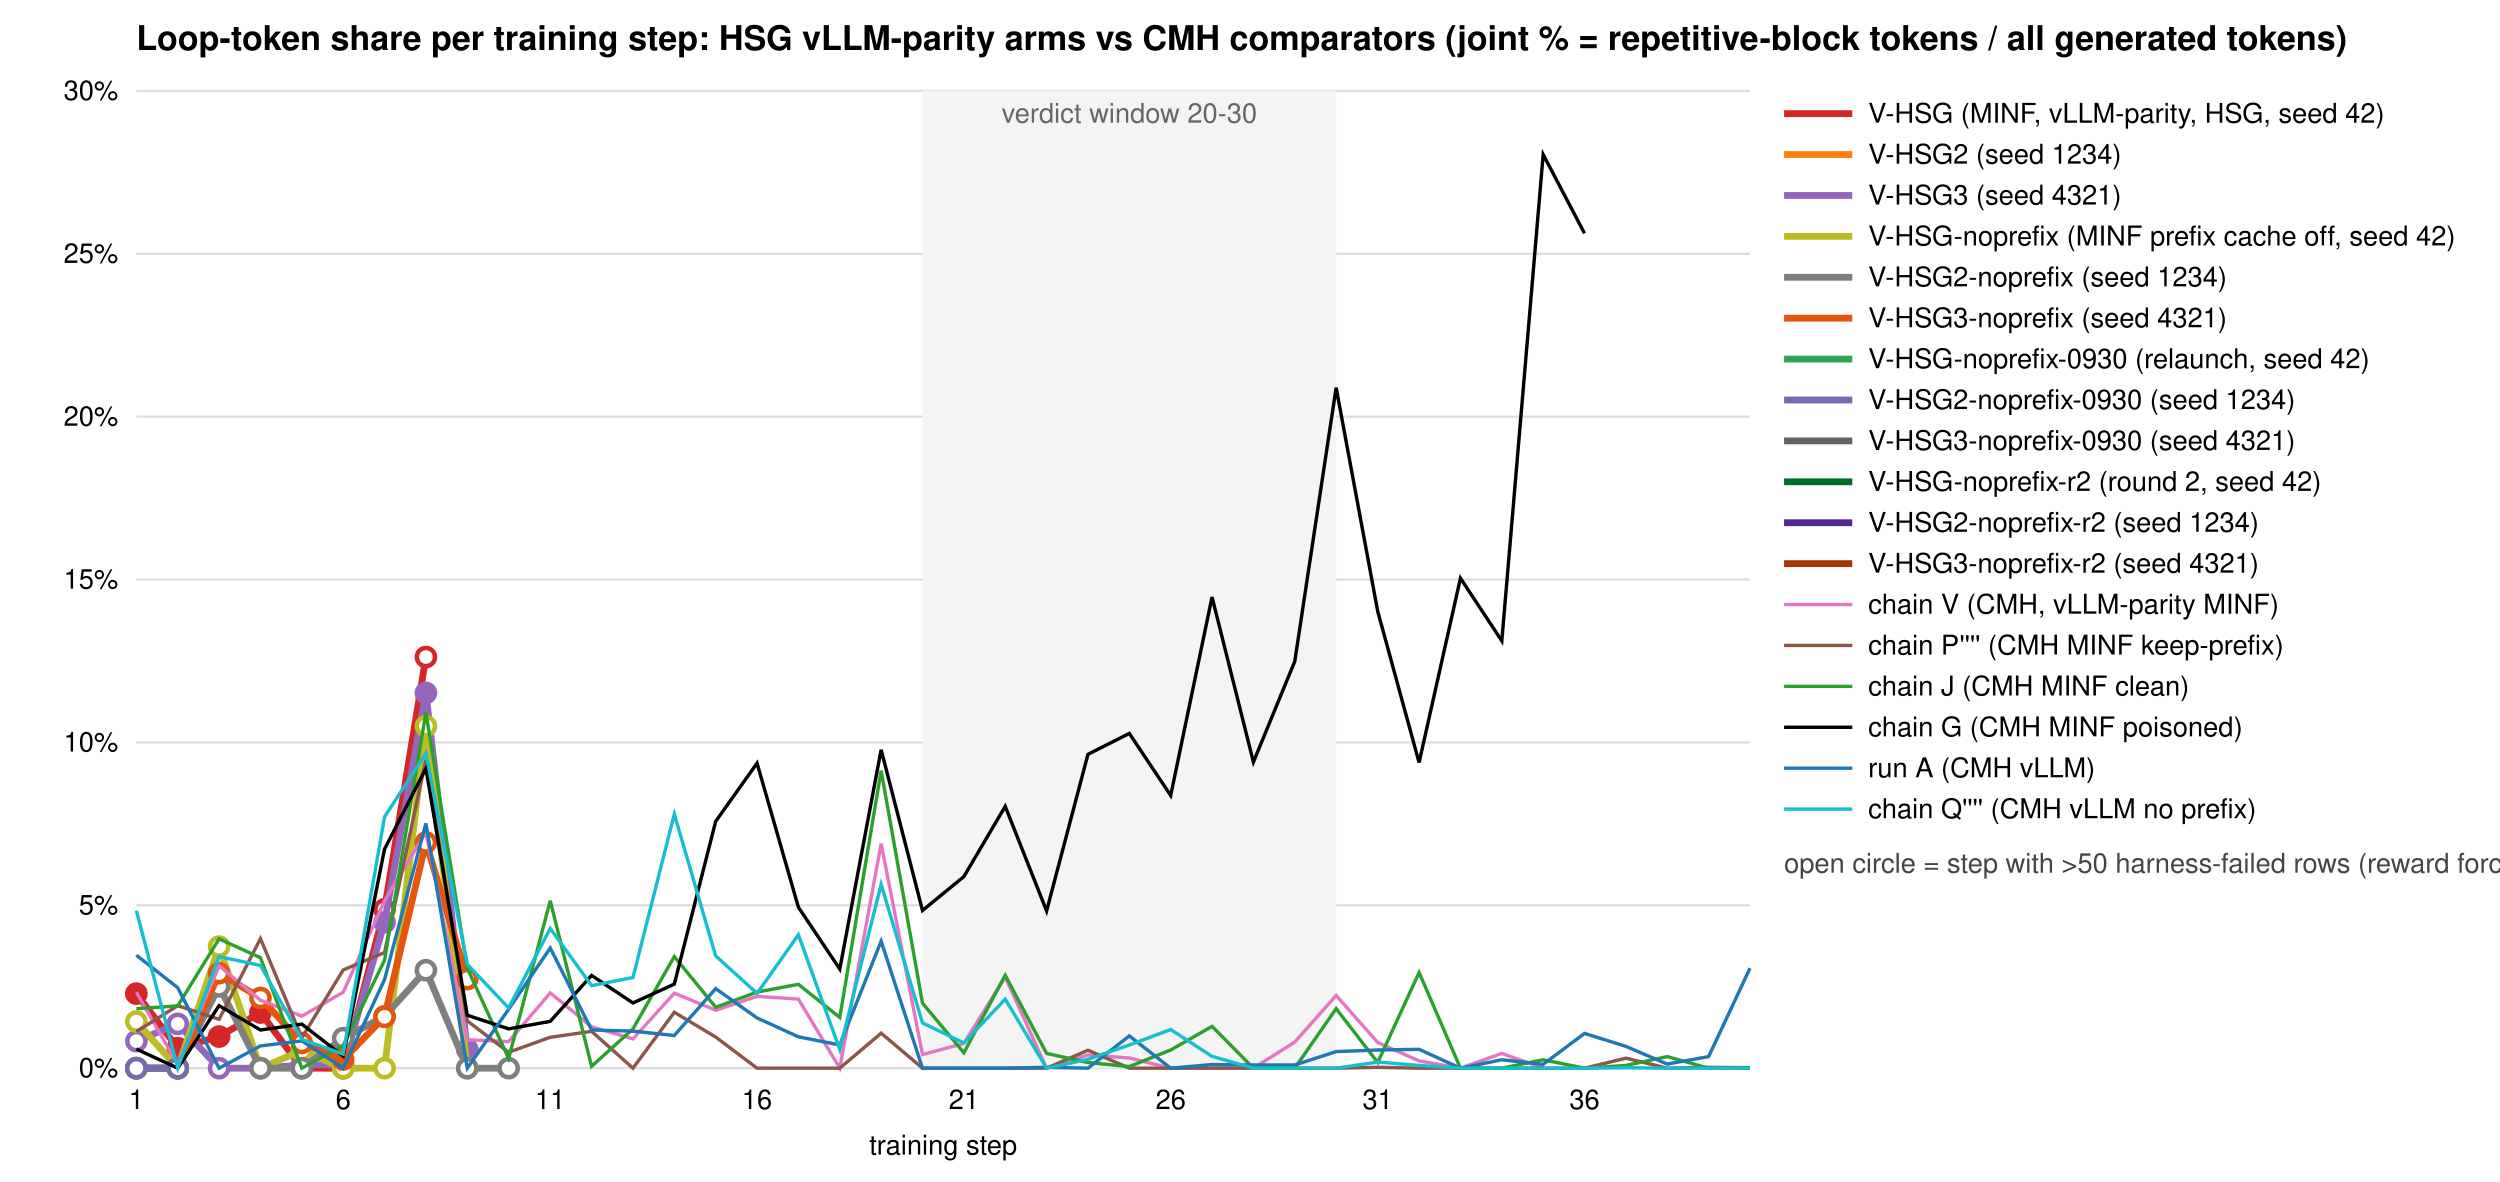
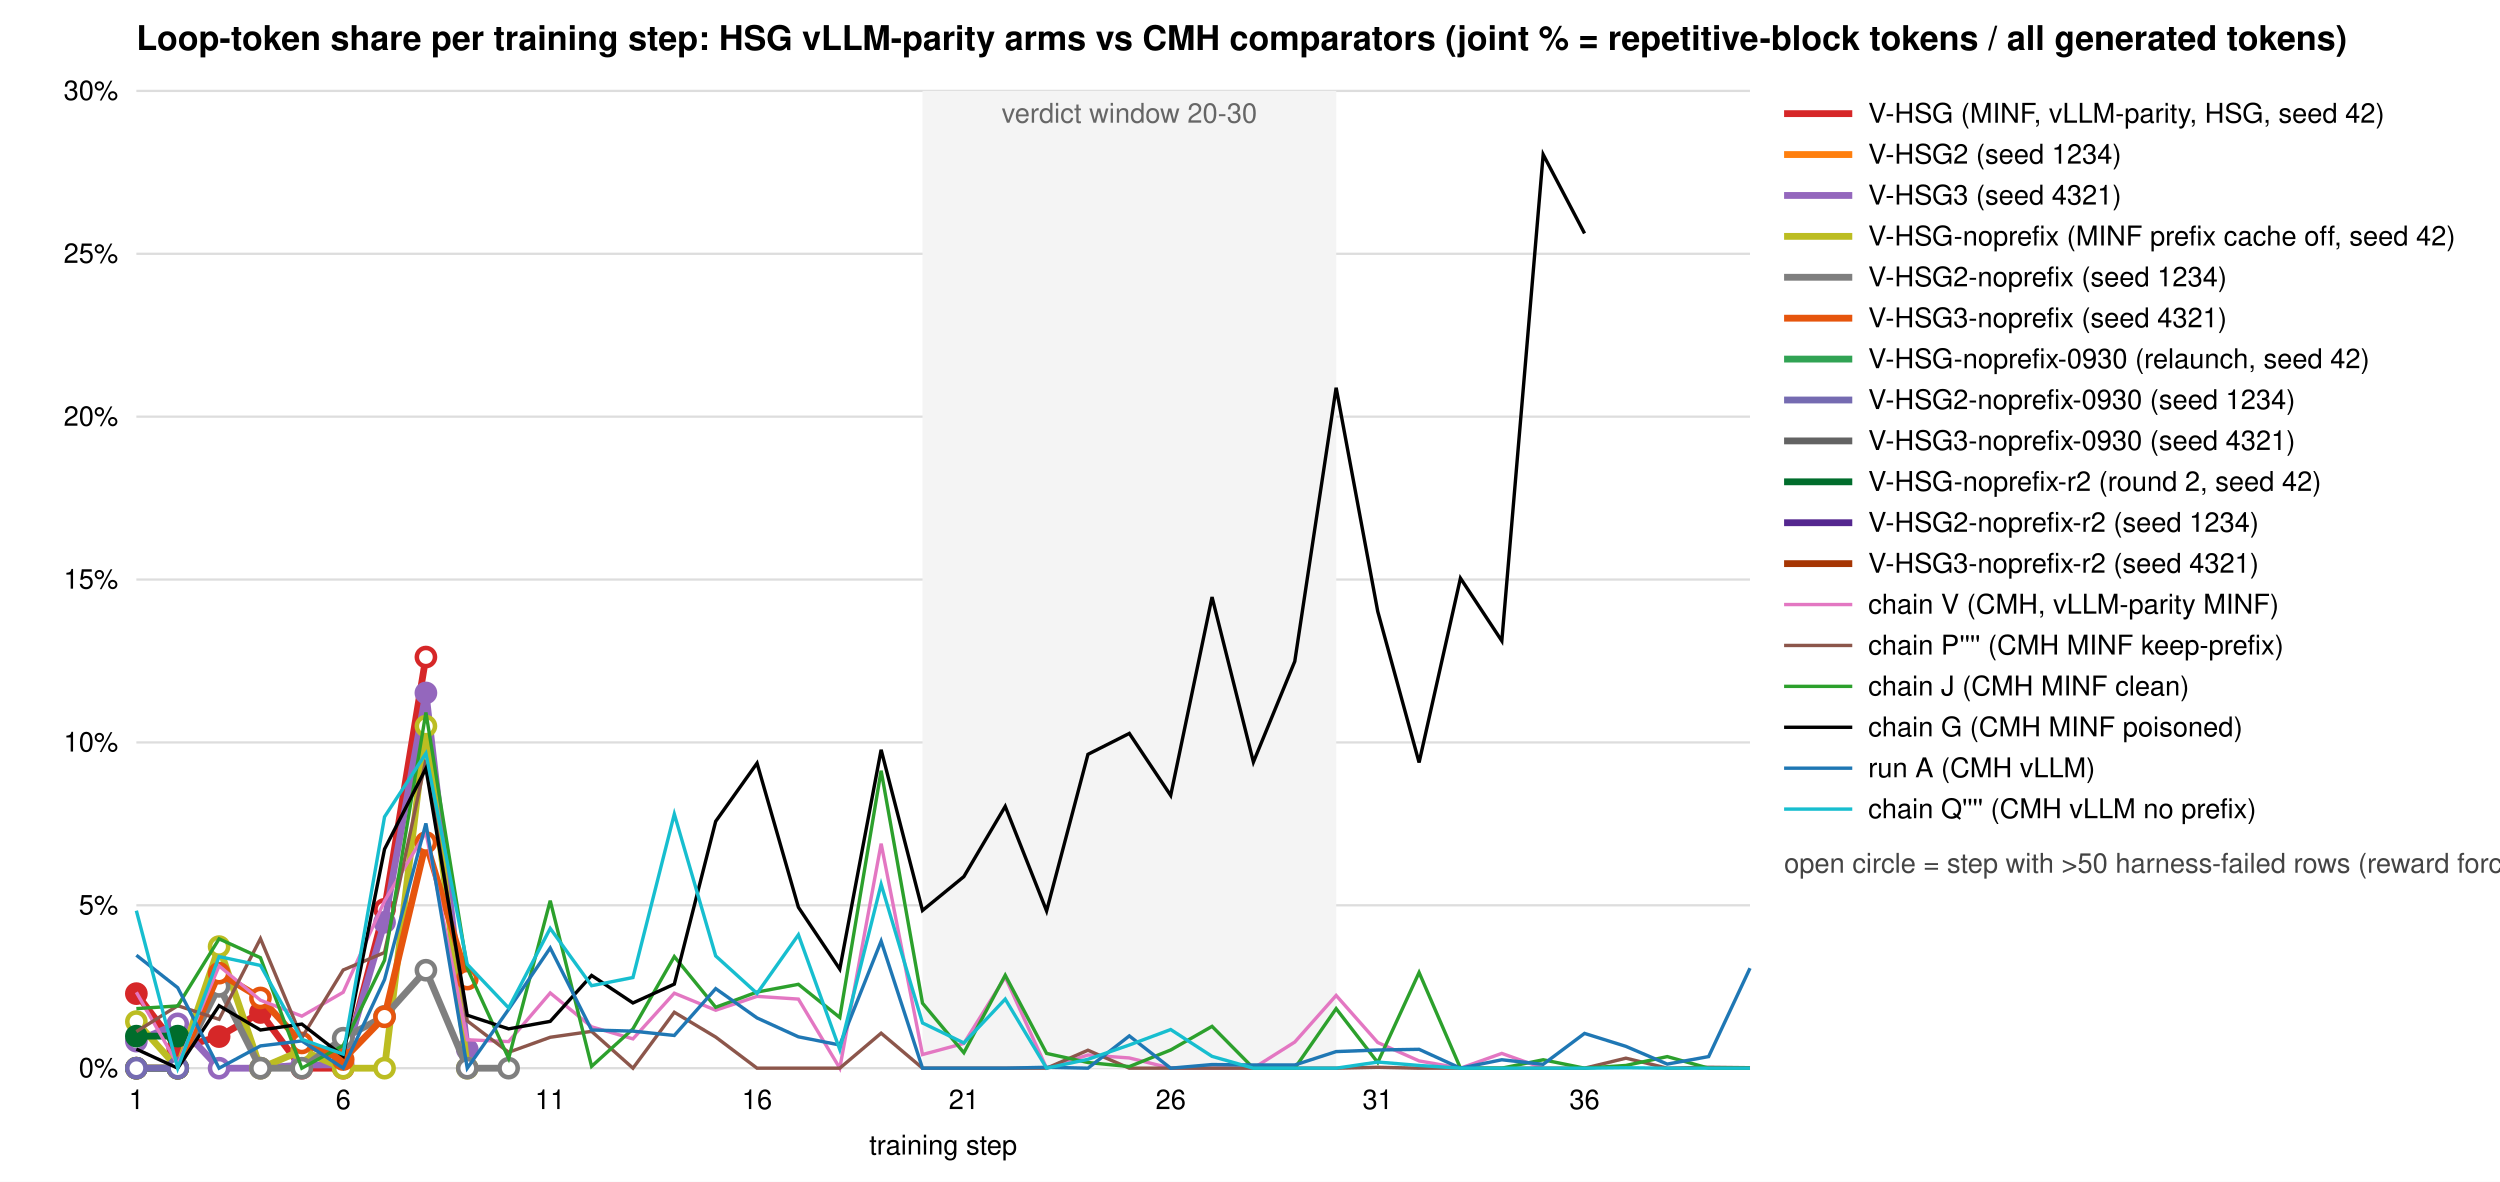
<svg xmlns="http://www.w3.org/2000/svg" width="1100" height="520" font-family="Helvetica,Arial" font-size="12">
  <rect width="1100" height="520" fill="white" />
  <text x="60" y="22" font-size="15" font-weight="bold">Loop-token share per training step: HSG vLLM-parity arms vs CMH comparators (joint % = repetitive-block tokens / all generated tokens)</text>
  <line x1="60" y1="470.0" x2="770" y2="470.0" stroke="#ddd" />
  <text x="52" y="474.0" text-anchor="end">0%</text>
  <line x1="60" y1="398.333" x2="770" y2="398.333" stroke="#ddd" />
  <text x="52" y="402.333" text-anchor="end">5%</text>
  <line x1="60" y1="326.667" x2="770" y2="326.667" stroke="#ddd" />
  <text x="52" y="330.667" text-anchor="end">10%</text>
  <line x1="60" y1="255.0" x2="770" y2="255.0" stroke="#ddd" />
  <text x="52" y="259.0" text-anchor="end">15%</text>
  <line x1="60" y1="183.333" x2="770" y2="183.333" stroke="#ddd" />
  <text x="52" y="187.333" text-anchor="end">20%</text>
  <line x1="60" y1="111.667" x2="770" y2="111.667" stroke="#ddd" />
  <text x="52" y="115.667" text-anchor="end">25%</text>
  <line x1="60" y1="40.0" x2="770" y2="40.0" stroke="#ddd" />
  <text x="52" y="44.0" text-anchor="end">30%</text>
  <text x="60.0" y="488" text-anchor="middle">1</text>
  <text x="151.026" y="488" text-anchor="middle">6</text>
  <text x="242.051" y="488" text-anchor="middle">11</text>
  <text x="333.077" y="488" text-anchor="middle">16</text>
  <text x="424.103" y="488" text-anchor="middle">21</text>
  <text x="515.128" y="488" text-anchor="middle">26</text>
  <text x="606.154" y="488" text-anchor="middle">31</text>
  <text x="697.179" y="488" text-anchor="middle">36</text>
  <text x="415.0" y="508" text-anchor="middle">training step</text>
  <rect x="405.897" y="40" width="182.051" height="430" fill="#f4f4f4" />
  <text x="496.923" y="54" text-anchor="middle" fill="#666">verdict window 20-30</text>
  <polyline fill="none" stroke="#d62728" stroke-width="3" points="60.0,437.2 78.2,461.2 96.4,456.1 114.6,445.5 132.8,470.0 151.0,470.0 169.2,400.1 187.4,289.1" />
  <circle cx="60.0" cy="437.2" r="4" fill="#d62728" stroke="#d62728" stroke-width="2" />
  <circle cx="78.2" cy="461.2" r="4" fill="#d62728" stroke="#d62728" stroke-width="2" />
  <circle cx="96.4" cy="456.1" r="4" fill="#d62728" stroke="#d62728" stroke-width="2" />
  <circle cx="114.6" cy="445.5" r="4" fill="#d62728" stroke="#d62728" stroke-width="2" />
  <circle cx="132.8" cy="470.0" r="4" fill="white" stroke="#d62728" stroke-width="2" />
  <circle cx="151.0" cy="470.0" r="4" fill="white" stroke="#d62728" stroke-width="2" />
  <circle cx="169.2" cy="400.1" r="4" fill="white" stroke="#d62728" stroke-width="2" />
  <circle cx="187.4" cy="289.1" r="4" fill="white" stroke="#d62728" stroke-width="2" />
  <line x1="785" y1="50" x2="815" y2="50" stroke="#d62728" stroke-width="3" />
  <text x="822" y="54">V-HSG (MINF, vLLM-parity, HSG, seed 42)</text>
  <polyline fill="none" stroke="#ff7f0e" stroke-width="3" points="60.0,470.0 78.2,470.0" />
  <circle cx="60.0" cy="470.0" r="4" fill="white" stroke="#ff7f0e" stroke-width="2" />
  <circle cx="78.2" cy="470.0" r="4" fill="white" stroke="#ff7f0e" stroke-width="2" />
  <line x1="785" y1="68" x2="815" y2="68" stroke="#ff7f0e" stroke-width="3" />
  <text x="822" y="72">V-HSG2 (seed 1234)</text>
  <polyline fill="none" stroke="#9467bd" stroke-width="3" points="60.0,458.1 78.2,450.5 96.4,470.0 114.6,470.0 132.8,468.6 151.0,468.5 169.2,405.8 187.4,304.9 205.6,461.8" />
  <circle cx="60.0" cy="458.1" r="4" fill="white" stroke="#9467bd" stroke-width="2" />
  <circle cx="78.2" cy="450.5" r="4" fill="white" stroke="#9467bd" stroke-width="2" />
  <circle cx="96.4" cy="470.0" r="4" fill="white" stroke="#9467bd" stroke-width="2" />
  <circle cx="114.6" cy="470.0" r="4" fill="white" stroke="#9467bd" stroke-width="2" />
  <circle cx="132.8" cy="468.6" r="4" fill="white" stroke="#9467bd" stroke-width="2" />
  <circle cx="151.0" cy="468.5" r="4" fill="white" stroke="#9467bd" stroke-width="2" />
  <circle cx="169.2" cy="405.8" r="4" fill="#9467bd" stroke="#9467bd" stroke-width="2" />
  <circle cx="187.4" cy="304.9" r="4" fill="#9467bd" stroke="#9467bd" stroke-width="2" />
  <circle cx="205.6" cy="461.8" r="4" fill="#9467bd" stroke="#9467bd" stroke-width="2" />
  <line x1="785" y1="86" x2="815" y2="86" stroke="#9467bd" stroke-width="3" />
  <text x="822" y="90">V-HSG3 (seed 4321)</text>
  <polyline fill="none" stroke="#bcbd22" stroke-width="3" points="60.0,449.5 78.2,470.0 96.4,416.5 114.6,470.0 132.8,462.2 151.0,470.0 169.2,470.0 187.4,319.5 205.6,470.0" />
  <circle cx="60.0" cy="449.5" r="4" fill="white" stroke="#bcbd22" stroke-width="2" />
  <circle cx="78.2" cy="470.0" r="4" fill="#bcbd22" stroke="#bcbd22" stroke-width="2" />
  <circle cx="96.4" cy="416.5" r="4" fill="white" stroke="#bcbd22" stroke-width="2" />
  <circle cx="114.6" cy="470.0" r="4" fill="white" stroke="#bcbd22" stroke-width="2" />
  <circle cx="132.8" cy="462.2" r="4" fill="white" stroke="#bcbd22" stroke-width="2" />
  <circle cx="151.0" cy="470.0" r="4" fill="white" stroke="#bcbd22" stroke-width="2" />
  <circle cx="169.2" cy="470.0" r="4" fill="white" stroke="#bcbd22" stroke-width="2" />
  <circle cx="187.4" cy="319.5" r="4" fill="white" stroke="#bcbd22" stroke-width="2" />
  <circle cx="205.6" cy="470.0" r="4" fill="white" stroke="#bcbd22" stroke-width="2" />
  <line x1="785" y1="104" x2="815" y2="104" stroke="#bcbd22" stroke-width="3" />
  <text x="822" y="108">V-HSG-noprefix (MINF prefix cache off, seed 42)</text>
  <polyline fill="none" stroke="#7f7f7f" stroke-width="3" points="60.0,470.0 78.2,470.0 96.4,434.0 114.6,470.0 132.8,470.0 151.0,456.8 169.2,447.2 187.4,426.9 205.6,470.0 223.8,470.0" />
  <circle cx="60.0" cy="470.0" r="4" fill="white" stroke="#7f7f7f" stroke-width="2" />
  <circle cx="78.2" cy="470.0" r="4" fill="white" stroke="#7f7f7f" stroke-width="2" />
  <circle cx="96.4" cy="434.0" r="4" fill="white" stroke="#7f7f7f" stroke-width="2" />
  <circle cx="114.6" cy="470.0" r="4" fill="white" stroke="#7f7f7f" stroke-width="2" />
  <circle cx="132.8" cy="470.0" r="4" fill="white" stroke="#7f7f7f" stroke-width="2" />
  <circle cx="151.0" cy="456.8" r="4" fill="white" stroke="#7f7f7f" stroke-width="2" />
  <circle cx="169.2" cy="447.2" r="4" fill="white" stroke="#7f7f7f" stroke-width="2" />
  <circle cx="187.4" cy="426.9" r="4" fill="white" stroke="#7f7f7f" stroke-width="2" />
  <circle cx="205.6" cy="470.0" r="4" fill="white" stroke="#7f7f7f" stroke-width="2" />
  <circle cx="223.8" cy="470.0" r="4" fill="white" stroke="#7f7f7f" stroke-width="2" />
  <line x1="785" y1="122" x2="815" y2="122" stroke="#7f7f7f" stroke-width="3" />
  <text x="822" y="126">V-HSG2-noprefix (seed 1234)</text>
  <polyline fill="none" stroke="#e6550d" stroke-width="3" points="60.0,470.0 78.2,470.0 96.4,428.2 114.6,439.1 132.8,458.9 151.0,466.2 169.2,447.4 187.4,370.7 205.6,430.8" />
  <circle cx="60.0" cy="470.0" r="4" fill="white" stroke="#e6550d" stroke-width="2" />
  <circle cx="78.2" cy="470.0" r="4" fill="white" stroke="#e6550d" stroke-width="2" />
  <circle cx="96.4" cy="428.2" r="4" fill="white" stroke="#e6550d" stroke-width="2" />
  <circle cx="114.6" cy="439.1" r="4" fill="white" stroke="#e6550d" stroke-width="2" />
  <circle cx="132.8" cy="458.9" r="4" fill="white" stroke="#e6550d" stroke-width="2" />
  <circle cx="151.0" cy="466.2" r="4" fill="#e6550d" stroke="#e6550d" stroke-width="2" />
  <circle cx="169.2" cy="447.4" r="4" fill="white" stroke="#e6550d" stroke-width="2" />
  <circle cx="187.4" cy="370.7" r="4" fill="white" stroke="#e6550d" stroke-width="2" />
  <circle cx="205.6" cy="430.8" r="4" fill="white" stroke="#e6550d" stroke-width="2" />
  <line x1="785" y1="140" x2="815" y2="140" stroke="#e6550d" stroke-width="3" />
  <text x="822" y="144">V-HSG3-noprefix (seed 4321)</text>
  <polyline fill="none" stroke="#31a354" stroke-width="3" points="60.0,470.0 78.2,470.0" />
  <circle cx="60.0" cy="470.0" r="4" fill="white" stroke="#31a354" stroke-width="2" />
  <circle cx="78.2" cy="470.0" r="4" fill="white" stroke="#31a354" stroke-width="2" />
  <line x1="785" y1="158" x2="815" y2="158" stroke="#31a354" stroke-width="3" />
  <text x="822" y="162">V-HSG-noprefix-0930 (relaunch, seed 42)</text>
  <polyline fill="none" stroke="#756bb1" stroke-width="3" points="60.0,470.0 78.2,470.0" />
  <circle cx="60.0" cy="470.0" r="4" fill="white" stroke="#756bb1" stroke-width="2" />
  <circle cx="78.2" cy="470.0" r="4" fill="white" stroke="#756bb1" stroke-width="2" />
  <line x1="785" y1="176" x2="815" y2="176" stroke="#756bb1" stroke-width="3" />
  <text x="822" y="180">V-HSG2-noprefix-0930 (seed 1234)</text>
  <line x1="785" y1="194" x2="815" y2="194" stroke="#636363" stroke-width="3" />
  <text x="822" y="198">V-HSG3-noprefix-0930 (seed 4321)</text>
+   <polyline fill="none" stroke="#006d2c" stroke-width="3" points="60.0,455.9 78.2,455.9" />
+   <circle cx="60.0" cy="455.9" r="4" fill="#006d2c" stroke="#006d2c" stroke-width="2" />
+   <circle cx="78.2" cy="455.9" r="4" fill="#006d2c" stroke="#006d2c" stroke-width="2" />
  <line x1="785" y1="212" x2="815" y2="212" stroke="#006d2c" stroke-width="3" />
  <text x="822" y="216">V-HSG-noprefix-r2 (round 2, seed 42)</text>
  <line x1="785" y1="230" x2="815" y2="230" stroke="#54278f" stroke-width="3" />
  <text x="822" y="234">V-HSG2-noprefix-r2 (seed 1234)</text>
  <line x1="785" y1="248" x2="815" y2="248" stroke="#a63603" stroke-width="3" />
  <text x="822" y="252">V-HSG3-noprefix-r2 (seed 4321)</text>
  <polyline fill="none" stroke="#e377c2" stroke-width="1.5" points="60.0,436.6 78.2,468.4 96.4,425.0 114.6,440.1 132.8,447.1 151.0,436.6 169.2,396.4 187.4,366.2 205.6,457.5 223.8,458.3 242.1,436.9 260.3,451.8 278.5,457.1 296.7,437.0 314.9,444.5 333.1,438.4 351.3,439.6 369.5,470.0 387.7,371.2 405.9,464.0 424.1,459.1 442.3,429.9 460.5,470.0 478.7,464.2 496.9,465.5 515.1,470.0 533.3,470.0 551.5,470.0 569.7,458.5 587.9,438.0 606.2,458.7 624.4,466.8 642.6,470.0 660.8,463.5 679.0,470.0" />
  <line x1="785" y1="266" x2="815" y2="266" stroke="#e377c2" stroke-width="1.5" />
  <text x="822" y="270">chain V (CMH, vLLM-parity MINF)</text>
  <polyline fill="none" stroke="#8c564b" stroke-width="1.5" points="60.0,453.9 78.2,442.5 96.4,448.5 114.6,413.0 132.8,456.6 151.0,426.8 169.2,419.1 187.4,334.3 205.6,449.2 223.8,463.0 242.1,456.4 260.3,453.8 278.5,470.0 296.7,445.4 314.9,456.3 333.1,470.0 351.3,470.0 369.5,470.0 387.7,454.6 405.9,470.0 424.1,470.0 442.3,470.0 460.5,470.0 478.7,462.1 496.9,470.0 515.1,470.0 533.3,470.0 551.5,470.0 569.7,470.0 587.9,470.0 606.2,469.6 624.4,470.0 642.6,470.0 660.8,470.0 679.0,470.0 697.2,470.0 715.4,465.6 733.6,470.0 751.8,469.6 770.0,469.8" />
  <line x1="785" y1="284" x2="815" y2="284" stroke="#8c564b" stroke-width="1.5" />
  <text x="822" y="288">chain P'''' (CMH MINF keep-prefix)</text>
  <polyline fill="none" stroke="#2ca02c" stroke-width="1.5" points="60.0,443.8 78.2,442.6 96.4,413.1 114.6,421.4 132.8,470.0 151.0,460.0 169.2,422.5 187.4,313.5 205.6,426.0 223.8,465.7 242.1,396.3 260.3,469.2 278.5,452.7 296.7,420.9 314.9,443.2 333.1,436.5 351.3,433.1 369.5,447.7 387.7,339.1 405.9,441.4 424.1,463.2 442.3,429.1 460.5,463.5 478.7,467.5 496.9,469.3 515.1,462.0 533.3,451.6 551.5,470.0 569.7,470.0 587.9,443.8 606.2,467.5 624.4,427.9 642.6,470.0 660.8,470.0 679.0,466.3 697.2,470.0 715.4,468.8 733.6,464.9 751.8,470.0 770.0,470.0" />
  <line x1="785" y1="302" x2="815" y2="302" stroke="#2ca02c" stroke-width="1.5" />
  <text x="822" y="306">chain J (CMH MINF clean)</text>
  <polyline fill="none" stroke="#000000" stroke-width="1.5" points="60.0,461.6 78.2,470.0 96.4,442.5 114.6,453.2 132.8,450.6 151.0,464.7 169.2,373.6 187.4,338.1 205.6,446.7 223.8,452.7 242.1,449.4 260.3,429.2 278.5,441.3 296.7,433.0 314.9,361.4 333.1,335.8 351.3,399.2 369.5,426.4 387.7,329.9 405.9,400.6 424.1,385.7 442.3,354.8 460.5,400.8 478.7,331.9 496.9,322.7 515.1,350.0 533.3,262.7 551.5,335.3 569.7,291.0 587.9,170.6 606.2,269.0 624.4,335.5 642.6,254.4 660.8,282.0 679.0,68.0 697.2,102.7" />
  <line x1="785" y1="320" x2="815" y2="320" stroke="#000000" stroke-width="1.5" />
  <text x="822" y="324">chain G (CMH MINF poisoned)</text>
  <polyline fill="none" stroke="#1f77b4" stroke-width="1.5" points="60.0,420.3 78.2,434.6 96.4,470.0 114.6,460.2 132.8,458.0 151.0,470.0 169.2,431.0 187.4,362.3 205.6,470.0 223.8,444.1 242.1,417.1 260.3,453.2 278.5,453.7 296.7,455.6 314.9,435.0 333.1,447.9 351.3,456.2 369.5,459.8 387.7,414.1 405.9,470.0 424.1,470.0 442.3,470.0 460.5,469.6 478.7,470.0 496.9,455.8 515.1,470.0 533.3,468.4 551.5,468.6 569.7,468.6 587.9,462.7 606.2,462.0 624.4,461.7 642.6,470.0 660.8,466.3 679.0,468.3 697.2,454.7 715.4,460.4 733.6,468.2 751.8,464.9 770.0,426.0" />
  <line x1="785" y1="338" x2="815" y2="338" stroke="#1f77b4" stroke-width="1.5" />
  <text x="822" y="342">run A (CMH vLLM)</text>
  <polyline fill="none" stroke="#17becf" stroke-width="1.5" points="60.0,400.7 78.2,470.0 96.4,420.9 114.6,424.8 132.8,457.3 151.0,463.8 169.2,359.4 187.4,331.5 205.6,424.3 223.8,443.5 242.1,408.5 260.3,433.7 278.5,430.1 296.7,358.2 314.9,420.6 333.1,437.1 351.3,411.3 369.5,461.8 387.7,389.1 405.9,450.1 424.1,458.9 442.3,439.6 460.5,470.0 478.7,466.1 496.9,459.8 515.1,453.0 533.3,464.8 551.5,470.0 569.7,470.0 587.9,470.0 606.2,467.3 624.4,468.8 642.6,470.0 660.8,470.0 679.0,470.0 697.2,470.0 715.4,469.8 733.6,470.0 751.8,470.0 770.0,470.0" />
  <line x1="785" y1="356" x2="815" y2="356" stroke="#17becf" stroke-width="1.5" />
  <text x="822" y="360">chain Q'''' (CMH vLLM no prefix)</text>
  <text x="785" y="384" fill="#444">open circle = step with &gt;50 harness-failed rows (reward forced 0)</text>
</svg>
